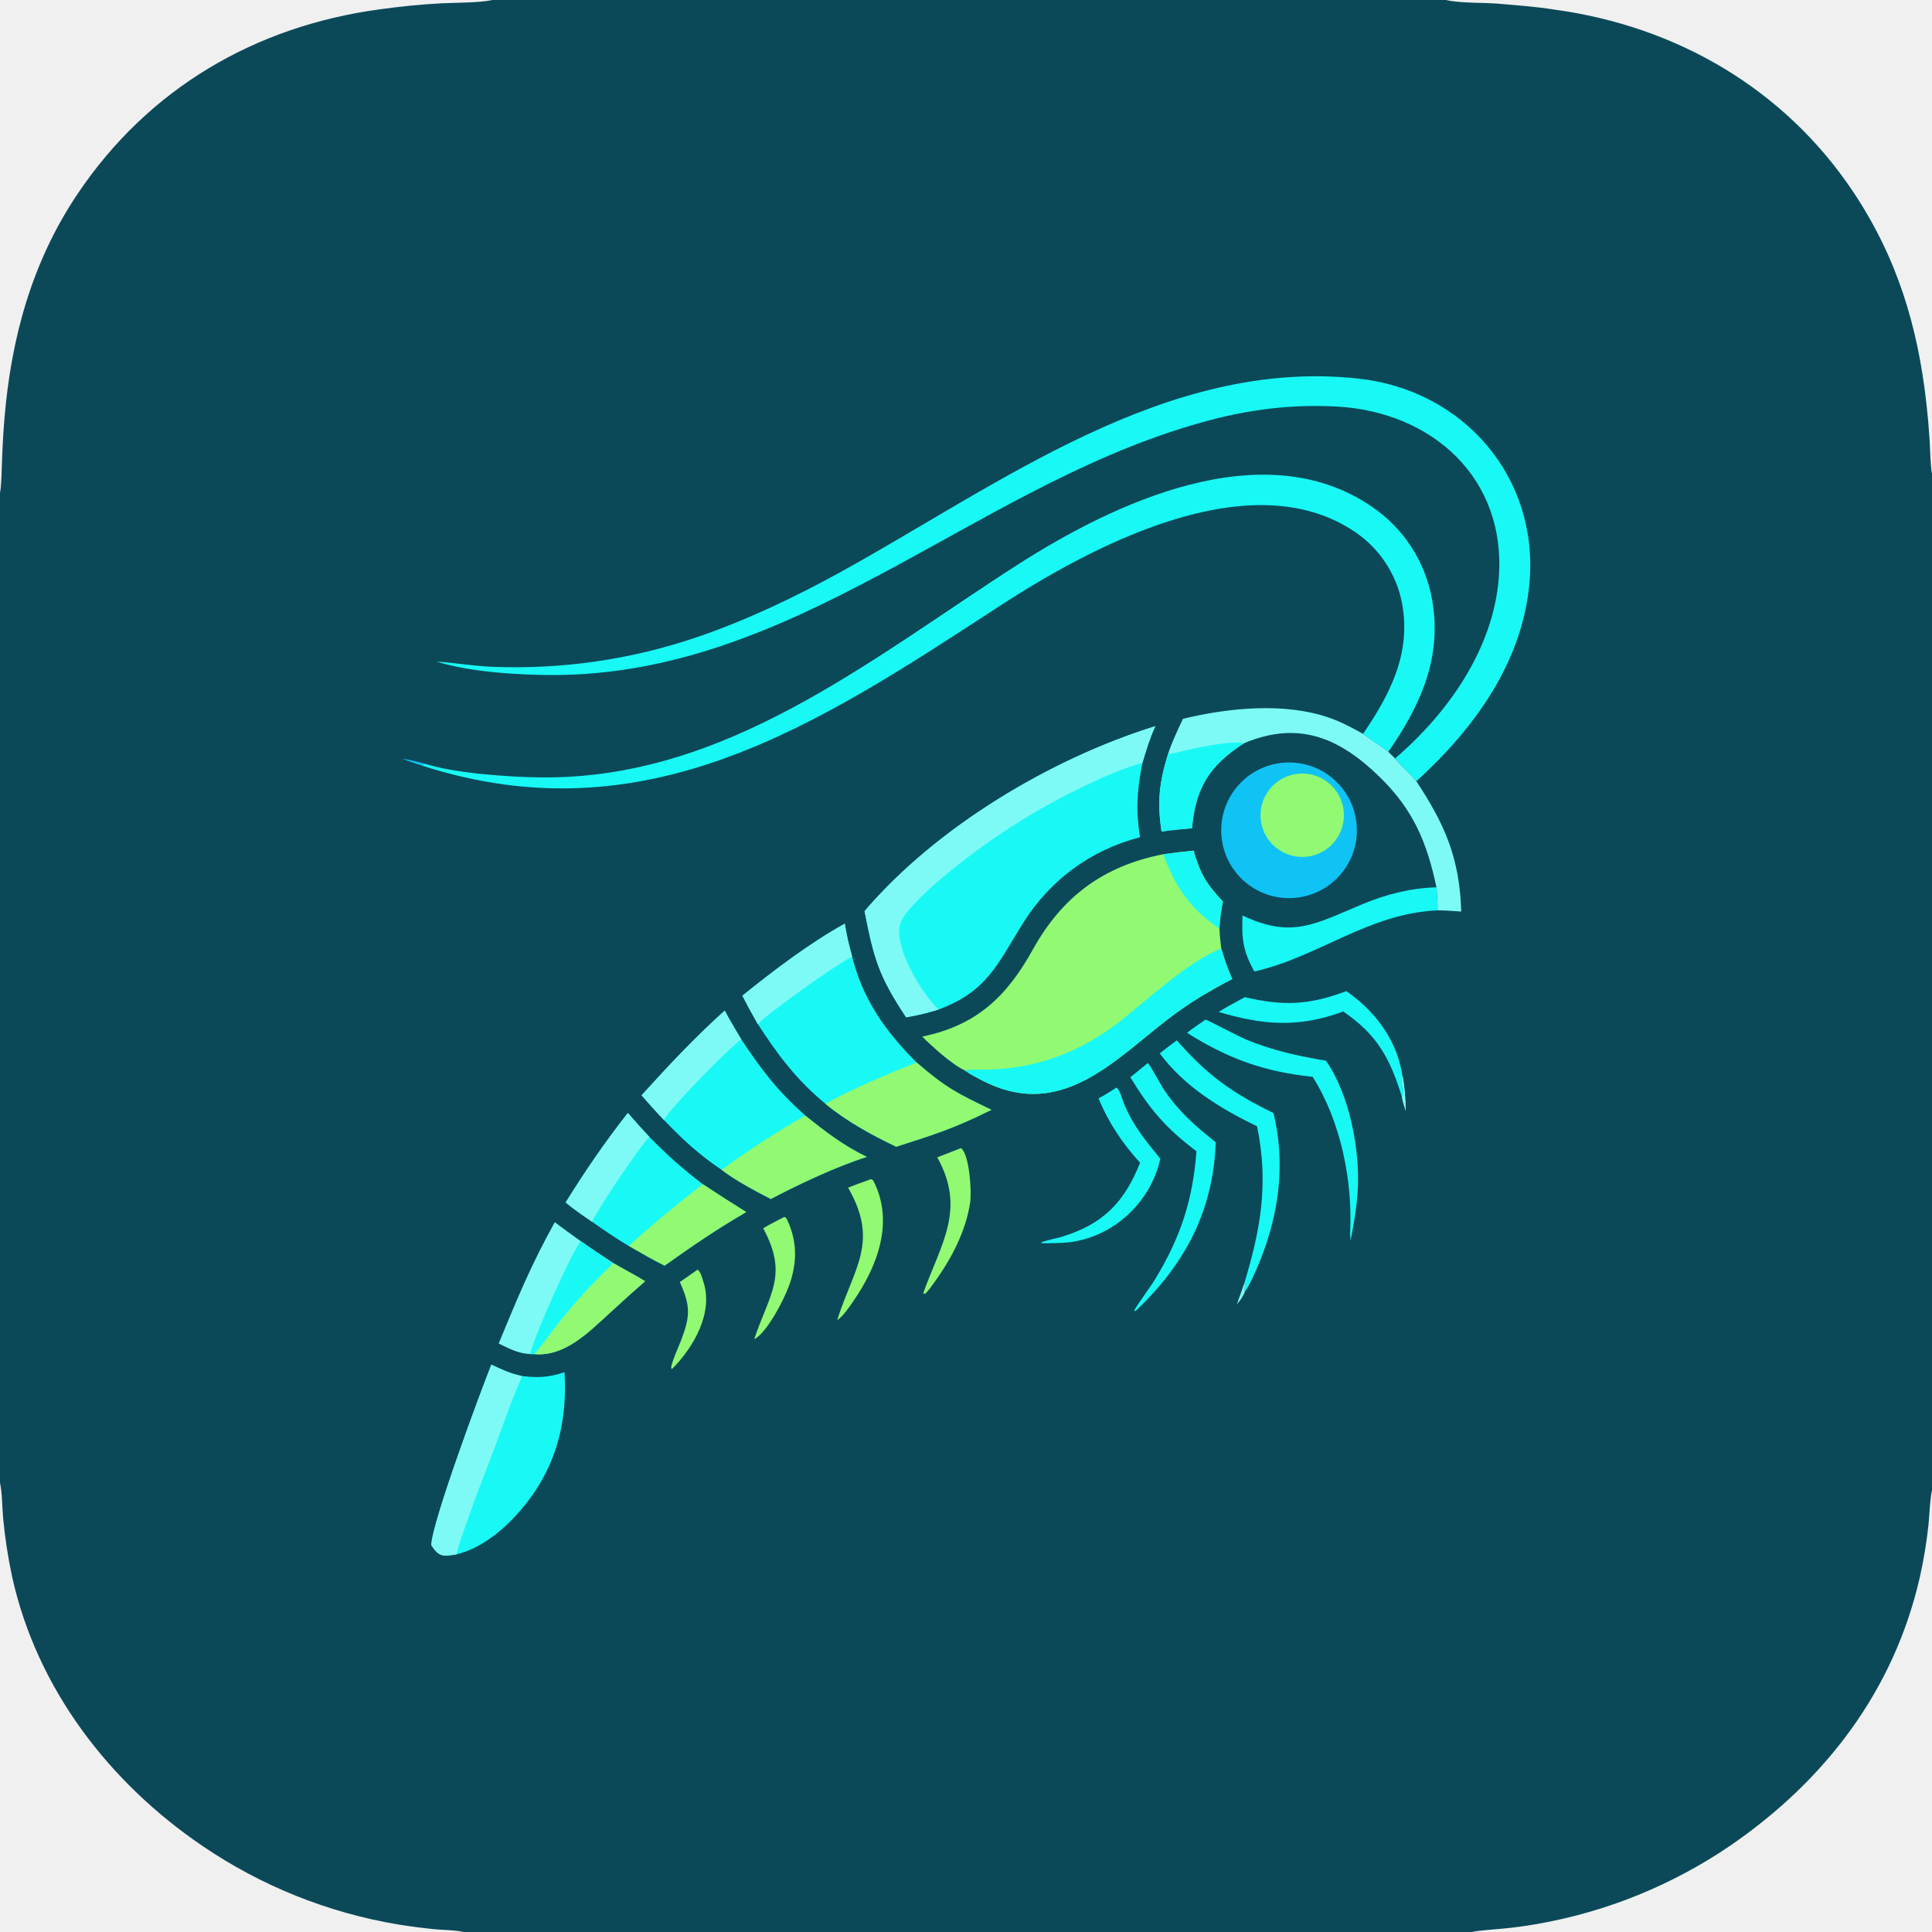
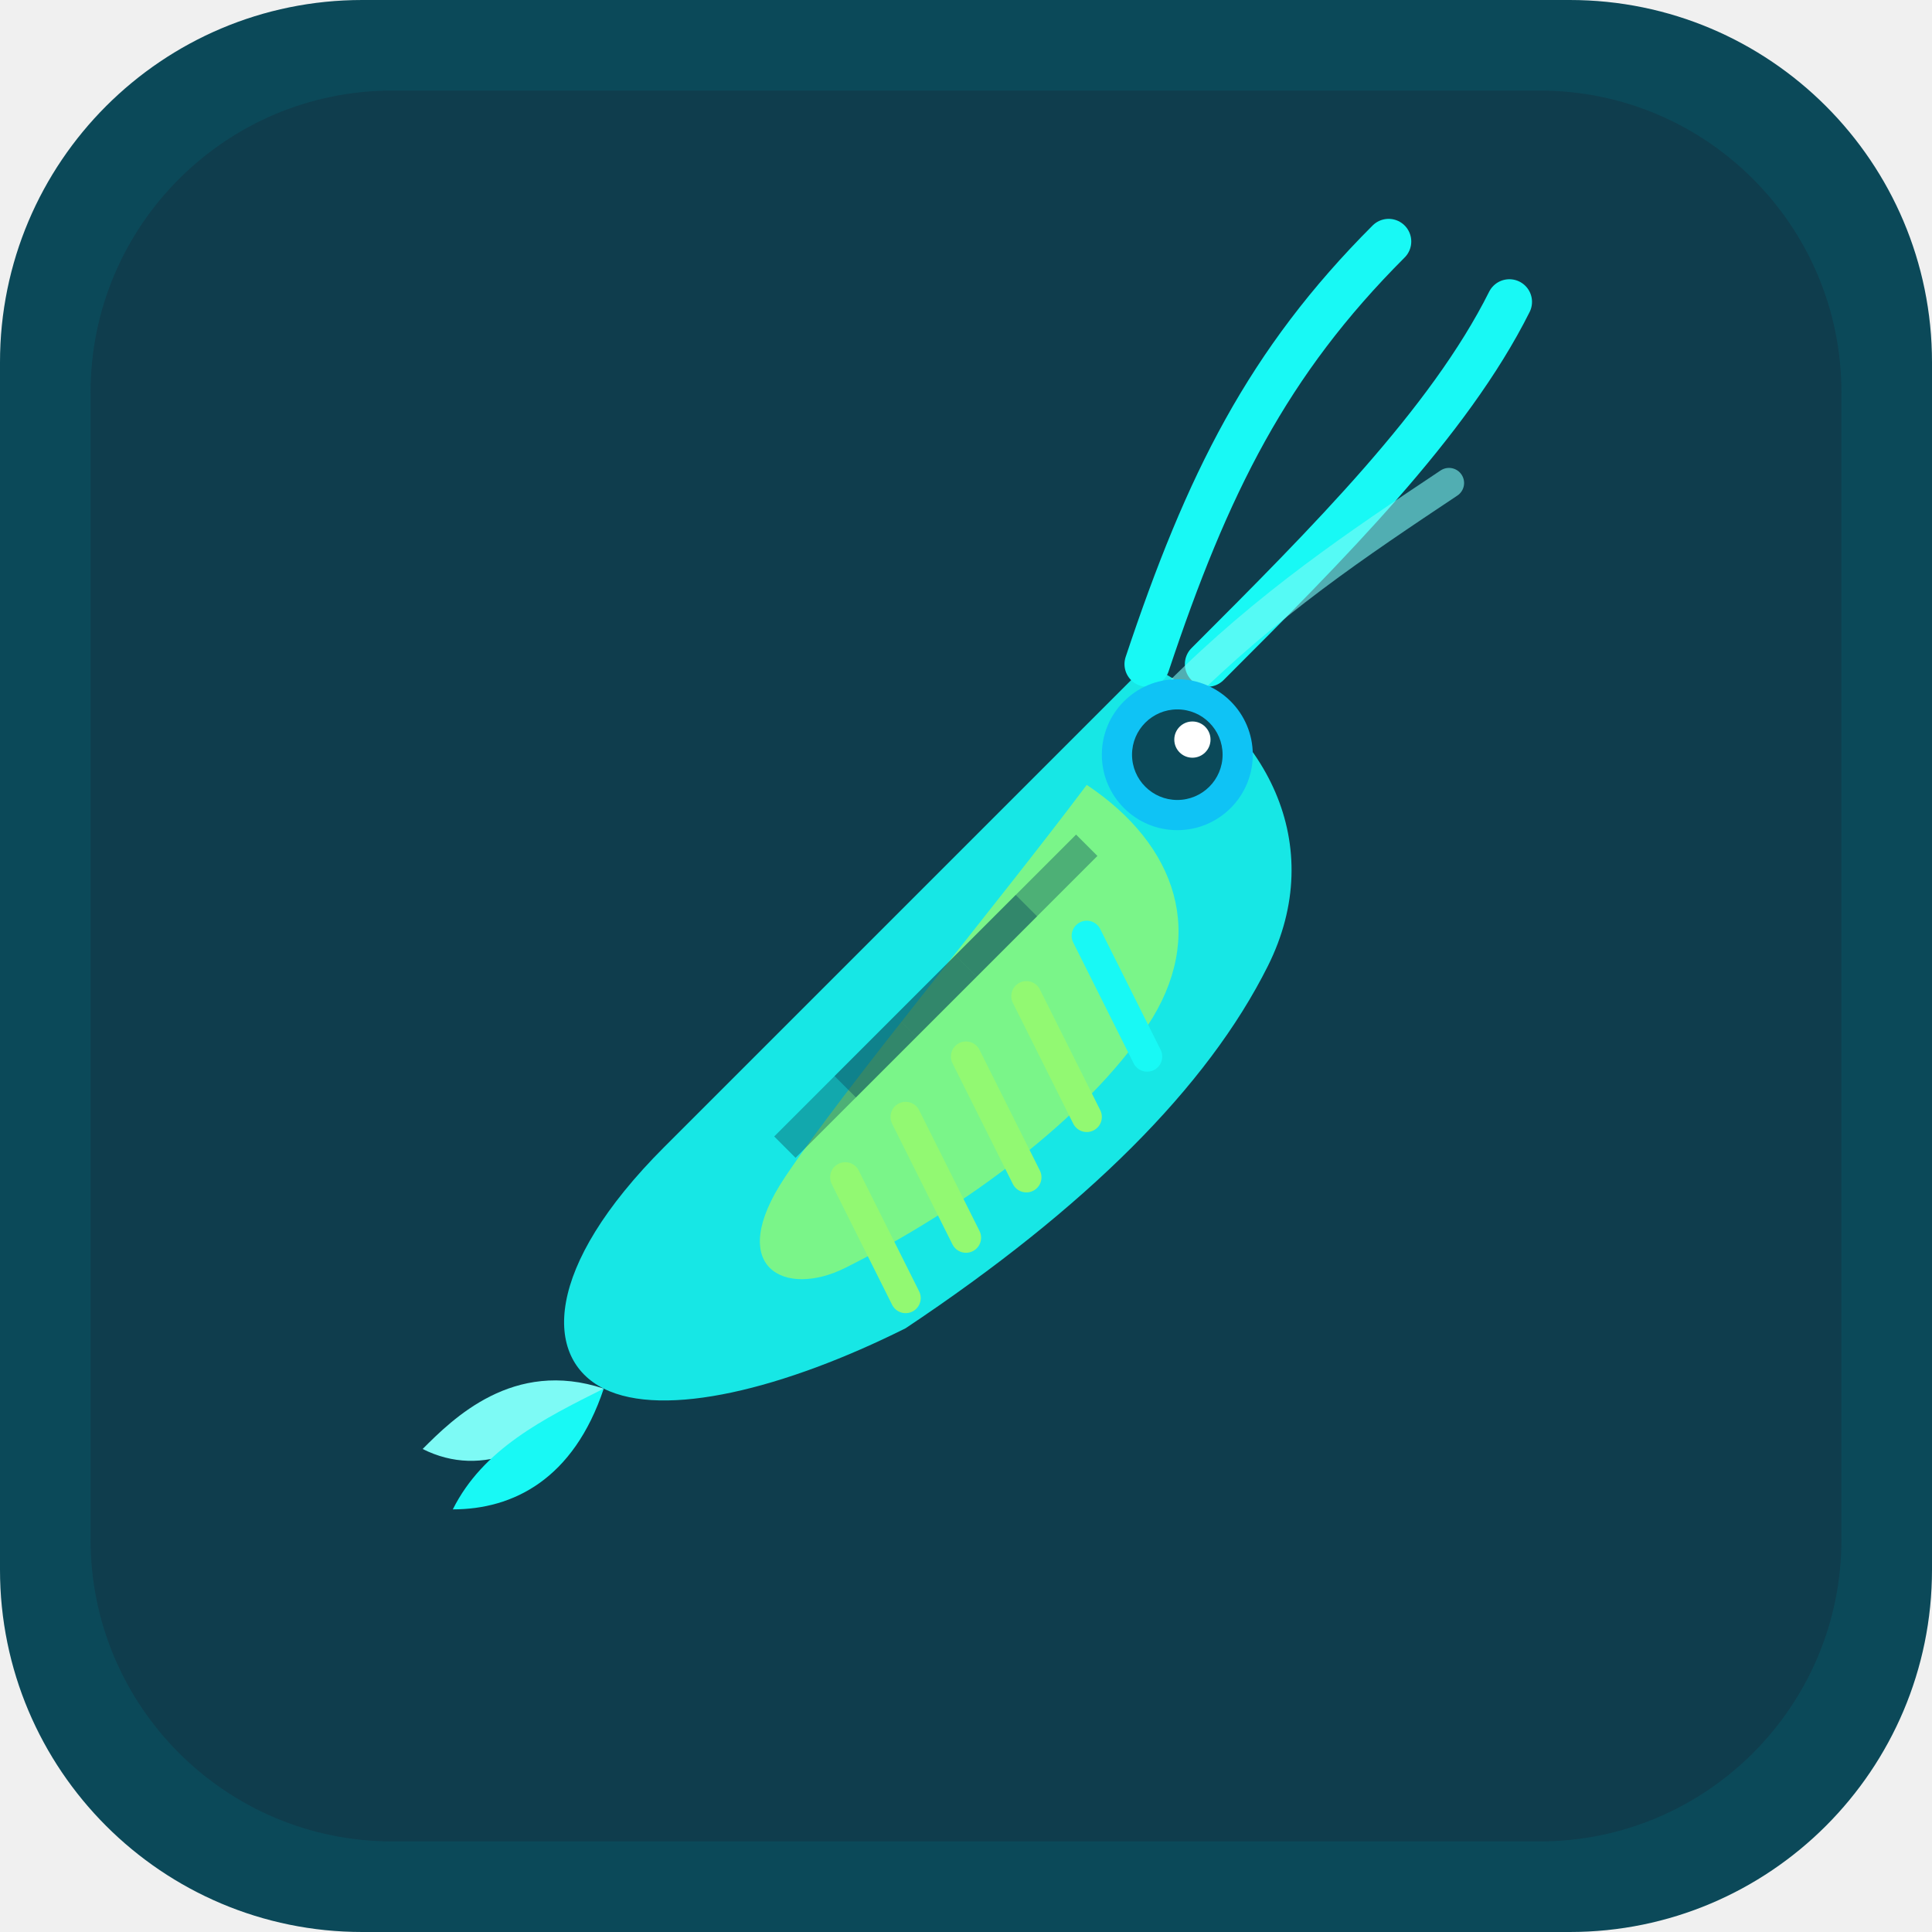
- <svg xmlns="http://www.w3.org/2000/svg" width="1024" height="1024" preserveAspectRatio="none" style="display:block" viewBox="0 0 2048 2048">
-   <path fill="#0B4959" d="M522.133 0H1532.66c16.62 3.662 39.1 2.504 56.44 3.99 19.65 1.686 39.17 3.077 58.72 6.206 129.12 17.556 243.65 83.835 316.55 193.016 46.3 69.355 68.55 142.025 77.74 224.849a767 767 0 0 1 3.36 38.287c.38 7.224 1.01 29.746 2.53 35.826V1579.58c-2.31 11.31-2.6 25.56-3.77 37.25-2 18.46-5.03 36.79-9.09 54.91-27.39 120.38-100.38 215.68-201.14 284.82a523.76 523.76 0 0 1-203.9 82.84 460 460 0 0 1-38.24 5.14c-7.72.72-24.62 1.8-31.44 3.46H491.392c-9.815-2.25-20.986-1.96-31.088-2.97a636 636 0 0 1-38.162-5 520.7 520.7 0 0 1-206.849-82.8c-99.548-67.37-176.407-167.46-202.494-286.05a531 531 0 0 1-9.551-62.7c-1.046-11.77-.816-25.29-3.248-36.74V522.175c1.496-5.841 1.937-27.514 2.164-34.044a863 863 0 0 1 2.539-44.32c7.096-85.559 29.156-166.183 77.392-238.062C156.98 94.158 269.937 27.812 402.479 9.892a773 773 0 0 1 65.523-6.393c14.933-.75 39.972-.403 54.131-3.499" />
-   <path fill="#92F972" d="M1233.09 905.545a730 730 0 0 1 32.14-3.83c7.12 24.645 13.66 35.329 31.11 53.986-1.81 9.466-3.48 19.042-3.62 28.705.35 7.784.89 13.47 1.89 21.214 3.39 11.26 6.65 21.41 11.7 32.15-25.31 13.06-46.84 26.05-69.46 43.49-51.07 39.36-103.17 95.94-174.19 73.1-7.46-2.46-14.71-5.51-21.69-9.11-6.63-3.49-12.12-6.21-18.22-10.57-13.68-6.26-34.191-24.95-45.171-35.84 57.981-11.98 89.731-42.66 117.461-92.61 30.89-55.639 74.63-88.359 138.05-100.685" />
-   <path fill="#18F9F5" d="M1294.61 1005.62c3.39 11.26 6.65 21.41 11.7 32.15-25.31 13.06-46.84 26.05-69.46 43.49-51.07 39.36-103.17 95.94-174.19 73.1-7.46-2.46-14.71-5.51-21.69-9.11-6.63-3.49-12.12-6.21-18.22-10.57 5.77-1.21 11.86-.83 17.81-.78 57.37.17 106.74-18.85 151.05-54.67 27.28-22.05 70.65-61.64 103-73.61" />
-   <path fill="#18F9F5" d="M1233.09 905.545a730 730 0 0 1 32.14-3.83c7.12 24.645 13.66 35.329 31.11 53.986-1.81 9.466-3.48 19.042-3.62 28.705-30.98-20.962-46.53-43.527-59.63-78.861" />
-   <path fill="#18F9F5" d="M916.481 965.847c75.925-89.015 197.169-161.515 308.229-196.101-5.98 13.065-9.64 25.301-13.71 38.968-5.6 28.363-7.23 49.627-2.54 78.751-52.85 13.845-95.67 45.605-124.35 91.632-26.75 42.923-37.76 71.953-89.088 90.993-12.346 3.91-21.924 6.02-34.454 8.32-28.719-43.27-34.144-61.48-44.087-112.563" />
-   <path fill="#7DFAF5" d="M916.481 965.847c75.925-89.015 197.169-161.515 308.229-196.101-5.98 13.065-9.64 25.301-13.71 38.968-19.37 5.066-43.94 15.951-61.97 24.735a705.5 705.5 0 0 0-149.08 96.094c-12.686 10.475-34.922 30.577-43.347 44.325-14.58 23.794 21.47 81.022 38.419 96.222-12.346 3.91-21.924 6.02-34.454 8.32-28.719-43.27-34.144-61.48-44.087-112.563" />
-   <path fill="#18F9F5" d="M462.684 701.219c20.011 1.507 38.027 4.653 58.69 5.593a597.8 597.8 0 0 0 217.715-31.466c51.686-17.642 103.315-42.162 151.301-68.598 168.82-93.002 345.62-227.613 549.43-205.452 111.18 12.089 191.29 103.842 181.51 216.214-7.38 84.711-58.81 155.073-119.93 210.638-7.04-8.349-16.3-16.336-22.54-24.18 55.91-47.858 103.87-115.767 109.86-190.781 8.47-106.003-70.37-176.871-172.21-182.261-53.24-2.818-103.24 4.646-154.39 20.248-233.94 69.413-420.631 264.812-676.989 264.384-35.963-.06-87.837-3.203-122.447-14.339" />
-   <path fill="#18F9F5" d="M450.66 809.61c30.132 9.995 89.509 14.133 121.223 14.439 196.77 2.933 350.039-124.814 506.637-225.309 102.27-65.639 259.86-140.224 375.08-62.091a150.85 150.85 0 0 1 64.33 98.262c11.33 61.751-12.14 112.804-46.27 162.073-5.5-4.831-19.56-13.478-26.75-19.05 28.85-42.457 51.33-85.52 41.2-139.103a118.1 118.1 0 0 0-49.71-74.943c-111.69-75.72-281.94 16.637-378.77 79.784C866.71 768.18 685.181 888.498 447.197 811.508z" />
-   <path fill="#18F9F5" d="M786.942 1055.5c32.933-26.63 71.413-55.801 108.559-76.366 1.88 12.33 4.524 22.996 7.828 34.906 11.211 45.52 35.751 79.75 68.3 112.24 31.271 26.99 42.991 32.76 79.271 50.16-38.33 19.14-59.94 26.09-100.934 39.11-26.025-12.47-52.68-27.05-74.97-45.48-30.581-25.24-50.371-51.73-71.69-84.52-5.7-9.88-11.156-19.9-16.364-30.05" />
-   <path fill="#92F972" d="M971.629 1126.28c31.271 26.99 42.991 32.76 79.271 50.16-38.33 19.14-59.94 26.09-100.934 39.11-26.025-12.47-52.68-27.05-74.97-45.48 27.625-15.6 66.993-32.01 96.633-43.79" />
-   <path fill="#7DFAF5" d="M786.942 1055.5c32.933-26.63 71.413-55.801 108.559-76.366 1.88 12.33 4.524 22.996 7.828 34.906-16.613 8.22-87.421 58.48-100.023 71.51-5.7-9.88-11.156-19.9-16.364-30.05" />
-   <path fill="#18F9F5" d="M680.087 1161.09c28.474-31.4 56.56-61.42 88.151-89.8 5.489 10.45 11.625 20.52 17.65 30.66 22.832 33.9 36.693 52.54 67.667 80.59 21.837 17.48 39.595 31.24 65.225 43.84-31.57 9.9-72.323 29.09-101.684 44.57-17.236-8.95-36.74-19.14-52.22-30.91-24.898-16.91-40.536-31.48-61.027-52.8-8.214-8.39-15.967-17.35-23.762-26.15" />
-   <path fill="#92F972" d="M853.555 1182.54c21.837 17.48 39.595 31.24 65.225 43.84-31.57 9.9-72.323 29.09-101.684 44.57-17.236-8.95-36.74-19.14-52.22-30.91a954 954 0 0 1 88.679-57.5" />
-   <path fill="#7DFAF5" d="M680.087 1161.09c28.474-31.4 56.56-61.42 88.151-89.8 5.489 10.45 11.625 20.52 17.65 30.66-12.218 7.72-78.015 75.26-82.039 85.29-8.214-8.39-15.967-17.35-23.762-26.15" />
-   <path fill="#18F9F5" d="M520.837 1446.58c12.587 5.89 19.35 9.21 32.742 12.16 18.279 1.83 27.012 1.48 44.84-4.07 3.438 55.87-10.412 104.91-47.746 147.61-17.265 19.75-40.606 39.11-66.598 45.36-14.326 2.4-18.616 3.01-26.925-9.69 1.058-25.2 51.997-161.82 63.687-191.37" />
-   <path fill="#7DFAF5" d="M520.837 1446.58c12.587 5.89 19.35 9.21 32.742 12.16-12.683 28.14-22.899 59.73-34.084 88.59-8.227 21.22-16.411 42.5-23.848 64.01-3.757 10.87-9.384 25.25-11.572 36.3-14.326 2.4-18.616 3.01-26.925-9.69 1.058-25.2 51.997-161.82 63.687-191.37" />
-   <path fill="#0FC3F5" d="M1357.35 808.834c39.21-5.005 75.11 22.582 80.37 61.76 5.26 39.179-22.1 75.255-61.24 80.765-39.5 5.56-75.98-22.1-81.29-61.638-5.3-39.537 22.59-75.836 62.16-80.887" />
-   <path fill="#92F972" d="M1374.07 820.434a44.22 44.22 0 0 1 41.31 16.727 44.25 44.25 0 0 1 5.76 44.195 44.22 44.22 0 0 1-35.65 26.756c-24.02 2.791-45.82-14.229-48.94-38.205-3.13-23.976 13.58-46.015 37.52-49.473" />
-   <path fill="#7DFAF5" d="M1253.98 761.977c48.08-11.679 107.63-17.653 154.93-1.191 13.47 4.687 23.68 10.336 36 17.148 7.19 5.572 21.25 14.219 26.75 19.05l7.2 6.984c6.24 7.844 15.5 15.831 22.54 24.18 30.53 46.331 45.78 81.467 47.59 138.125-8.03-.499-17.19-1.286-25.14-1.266-.01-8.874-.41-15.558-1.15-24.429-10.04-47.5-24.45-82.025-59.87-116.655-43.25-42.292-86.32-60.104-143.85-36.21-36.62 23.317-51.64 47.136-55.45 90.27-11.23.94-21.04 1.768-32.21 3.496-4.74-31.383-2.52-51.74 6.88-82.236 4.3-13.225 9.92-24.706 15.78-37.266" />
-   <path fill="#18F9F5" d="M1238.2 799.243c5.73-.311 14.7-2.884 20.51-4.215 14.33-3.288 46.74-10.009 60.27-7.315-36.62 23.317-51.64 47.136-55.45 90.27-11.23.94-21.04 1.768-32.21 3.496-4.74-31.383-2.52-51.74 6.88-82.236" />
-   <path fill="#18F9F5" d="M599.614 1274.65c21.764-34.81 40.611-62.51 65.948-94.88a636 636 0 0 0 22.846 25.45c19.765 20.1 34.126 32.78 56.499 50.03a1950 1950 0 0 0 46.104 29.59c-32.53 18.95-56.033 35.16-86.498 56.76-13.046-6.41-25.31-13.61-37.904-20.85-11.336-6.45-28.234-17.93-38.922-25.6-9.303-6.34-19.518-13.29-28.073-20.5" />
-   <path fill="#92F972" d="M744.907 1255.25a1950 1950 0 0 0 46.104 29.59c-32.53 18.95-56.033 35.16-86.498 56.76-13.046-6.41-25.31-13.61-37.904-20.85 23.212-21.44 53.357-46.04 78.298-65.5" />
-   <path fill="#7DFAF5" d="M599.614 1274.65c21.764-34.81 40.611-62.51 65.948-94.88a636 636 0 0 0 22.846 25.45c-8.82 7.9-56.011 78.21-60.721 89.93-9.303-6.34-19.518-13.29-28.073-20.5" />
-   <path fill="#7DFAF5" d="M588.105 1295.55c8.378 6.57 18.644 13.71 27.371 20.05a1076 1076 0 0 0 34.668 23.38c10.528 6.11 23.703 12.99 33.691 19.15a1660 1660 0 0 0-37.127 33.32c-22.027 20.07-47.821 47.04-80.489 43.93h-4.265c-12.677-.61-22.135-5.78-33.329-11.2 19.509-47.28 34.432-83.65 59.48-128.63" />
-   <path fill="#92F972" d="M650.144 1338.98c10.528 6.11 23.703 12.99 33.691 19.15a1660 1660 0 0 0-37.127 33.32c-22.027 20.07-47.821 47.04-80.489 43.93 6.734-6.86 19.215-24.77 26.081-33.32 19.434-24.21 35.648-41.74 57.844-63.08" />
-   <path fill="#18F9F5" d="M615.476 1315.6a1076 1076 0 0 0 34.668 23.38c-22.196 21.34-38.41 38.87-57.844 63.08-6.866 8.55-19.347 26.46-26.081 33.32h-4.265c3.953-18.45 42.659-104.86 53.522-119.78" />
-   <path fill="#18F9F5" d="M1522.7 940.578c.74 8.871 1.14 15.555 1.15 24.429-73.61 3.323-125.94 49.393-194.19 64.813-12.16-21.79-13.56-35.067-12.51-59.338 52.71 24.909 77.01 8.794 127.36-12.119 25.5-10.594 50.69-16.906 78.19-17.785" />
-   <path fill="#18F9F5" d="M1247.46 1102.8c32.53 37.13 58.38 55.55 102.48 77.1 14.65 60.27 3.69 120.64-22.87 176.15-1.71 3.58-4.95 10.11-7.41 13.11-1.24-3.72-.58-3.2.67-7.79l-1.45-.63c17.48-57.62 26.17-106.1 13.68-166.8-38.61-18.67-76.99-41.94-103.14-77.27 5.9-4.76 11.92-9.39 18.04-13.87" />
-   <path fill="#18F9F5" d="M1277.93 1080.78c.95-.03 35.47 17.99 41.36 20.49 28.14 11.94 56.33 18.13 86.26 23.12 25.57 36.58 36.72 96.64 33.52 140.46-1.25 17.08-4.07 33.2-7.37 49.94-.25-1.33-.44-5.94-.54-7.54 3.02-55.2-10.01-118.97-39.68-165.76-51.19-5.38-89.72-19.17-133.19-46.7 6.08-4.72 13.27-9.54 19.64-14.01" />
-   <path fill="#18F9F5" d="M1216.73 1126.84c3.05 2.96 14.17 24.03 17.74 29.18 16.48 23.77 32.25 37.18 54.27 54.84-2.56 72.57-32.53 129.05-84.53 178.45l-1.08.55-.79-.77c5.52-9.61 16.1-23.07 22.76-34.09 26.64-44.06 39.4-83.63 43.2-134.66-32.04-24.12-49.35-44.19-70.08-78.42 6.23-4.96 12.4-9.98 18.51-15.08" />
-   <path fill="#18F9F5" d="M1319.59 1057.06c41.17 9.63 68.31 8.32 107.59-6.41 1.23.87 2.46 1.74 3.68 2.63 29.1 21.3 50.33 51.07 55.82 87.19 2.24 9.97 3.32 26.67 3.49 37.07-1.5-4.74-3.25-9.58-3.98-14.46-12.54-40.68-25.95-66.04-62.27-90.85-47.46 17.51-84.67 14.49-132.11.47 8.97-5.62 18.47-10.59 27.78-15.64" />
-   <path fill="#7DFAF5" d="M1486.19 1163.08c4.31-6.02-1.84-12.06.49-22.61 2.24 9.97 3.32 26.67 3.49 37.07-1.5-4.74-3.25-9.58-3.98-14.46" />
-   <path fill="#18F9F5" d="M1183.45 1152.88c3.36 1.41 6.45 13.24 8.3 17.71 9.38 22.65 23.08 39.05 38.21 57.73-10.59 48.59-53.85 86.62-103.6 89.1-6.98.35-13.62.49-20.61.51l-2.46-.52c2.12-1.83 16.83-4.77 20.9-5.98 44.63-13.22 67.56-36.5 84.35-78.89-18.53-20.3-33.63-42.67-43.99-68.22 6.74-3.59 12.46-7.31 18.9-11.44" />
-   <path fill="#92F972" d="M1018.7 1217.04c8.89 6.57 11.45 45.87 9.73 57.48-4.53 30.56-19.73 59.5-37.656 84.36-2.625 3.64-7.091 10.19-10.399 12.81l-1.702-.94c19.176-53.03 45.467-88.97 14.867-143.91z" />
-   <path fill="#92F972" d="M923.028 1250.05c1.021.11 2.324.75 2.818 1.71 22.353 43.25 4.278 90.71-21.516 127.88-4.236 6.11-10.743 15.89-16.929 19.79 17.885-55.93 44.814-82.71 11.618-140.45 7.756-3.17 16.104-6.05 24.009-8.93" />
-   <path fill="#92F972" d="M831.43 1289.97c1.38.39 2.259 1.46 2.913 2.85 10.9 23.28 10.705 45.05 2.555 68.77-5.148 14.98-24.087 51.67-37.408 58 16.329-48.64 36.427-67.55 9.543-117.54 6.517-4.06 15.455-8.44 22.397-12.08" />
-   <path fill="#92F972" d="M739.55 1345.83c3.754 3.4 4.599 8.5 6.133 13.15 10.801 32.76-10.73 69.72-33.364 92.28l-.76-.72c-.988-3.63 8.405-24.43 10.26-29.26 10.121-26.34 10.124-36.97-1.135-62.28z" />
-   <path fill="#7DFAF5" d="m1318.88 1360.74 1.45.63c-1.25 4.59-1.91 4.07-.67 7.79-1.77 4.92-5.08 9.64-8.56 13.51z" />
-   <path fill="#0FC3F5" d="M426.541 804.225c7.084.947 16.947 3.637 24.119 5.385l-3.463 1.898c-7.827-2.299-13.057-4.233-20.656-7.283" />
+ <svg xmlns="http://www.w3.org/2000/svg" viewBox="0 0 64 64" width="64" height="64">
+   <rect width="64" height="64" rx="12" fill="#0B4959" />
+   <rect x="3" y="3" width="58" height="58" rx="10" fill="#0F3D4D" />
+   <path d="M38 22 C42 24, 44 28, 42 32 C40 36, 36 40, 30 44 C26 46, 22 47, 20 46 C18 45, 18 42, 22 38 C26 34, 32 28, 38 22Z" fill="#18F9F5" opacity="0.9" />
+   <path d="M36 26 C39 28, 40 31, 38 34 C36 37, 32 40, 28 42 C26 43, 24 42, 26 39 C28 36, 33 30, 36 26Z" fill="#92F972" opacity="0.8" />
+   <line x1="36" y1="28" x2="32" y2="32" stroke="#0B4959" stroke-width="1" opacity="0.4" />
+   <line x1="34" y1="30" x2="30" y2="34" stroke="#0B4959" stroke-width="1" opacity="0.4" />
+   <line x1="32" y1="32" x2="28" y2="36" stroke="#0B4959" stroke-width="1" opacity="0.4" />
+   <line x1="30" y1="34" x2="26" y2="38" stroke="#0B4959" stroke-width="1" opacity="0.4" />
+   <path d="M20 46 C18 48, 16 49, 14 48 C15 47, 17 45, 20 46Z" fill="#7DFAF5" />
+   <path d="M20 46 C19 49, 17 50, 15 50 C16 48, 18 47, 20 46Z" fill="#18F9F5" />
+   <path d="M40 22 C44 18, 48 14, 50 10" stroke="#18F9F5" stroke-width="1.5" fill="none" stroke-linecap="round" />
+   <path d="M38 22 C40 16, 42 12, 46 8" stroke="#18F9F5" stroke-width="1.5" fill="none" stroke-linecap="round" />
+   <path d="M39 23 C42 20, 45 18, 48 16" stroke="#7DFAF5" stroke-width="1" fill="none" stroke-linecap="round" opacity="0.6" />
+   <circle cx="39" cy="25" r="2.5" fill="#0FC3F5" />
+   <circle cx="39" cy="25" r="1.5" fill="#0B4959" />
+   <circle cx="39.5" cy="24.5" r="0.6" fill="#fff" />
+   <line x1="36" y1="31" x2="38" y2="35" stroke="#18F9F5" stroke-width="1" stroke-linecap="round" />
+   <line x1="34" y1="33" x2="36" y2="37" stroke="#92F972" stroke-width="1" stroke-linecap="round" />
+   <line x1="32" y1="35" x2="34" y2="39" stroke="#92F972" stroke-width="1" stroke-linecap="round" />
+   <line x1="30" y1="37" x2="32" y2="41" stroke="#92F972" stroke-width="1" stroke-linecap="round" />
+   <line x1="28" y1="39" x2="30" y2="43" stroke="#92F972" stroke-width="1" stroke-linecap="round" />
</svg>
